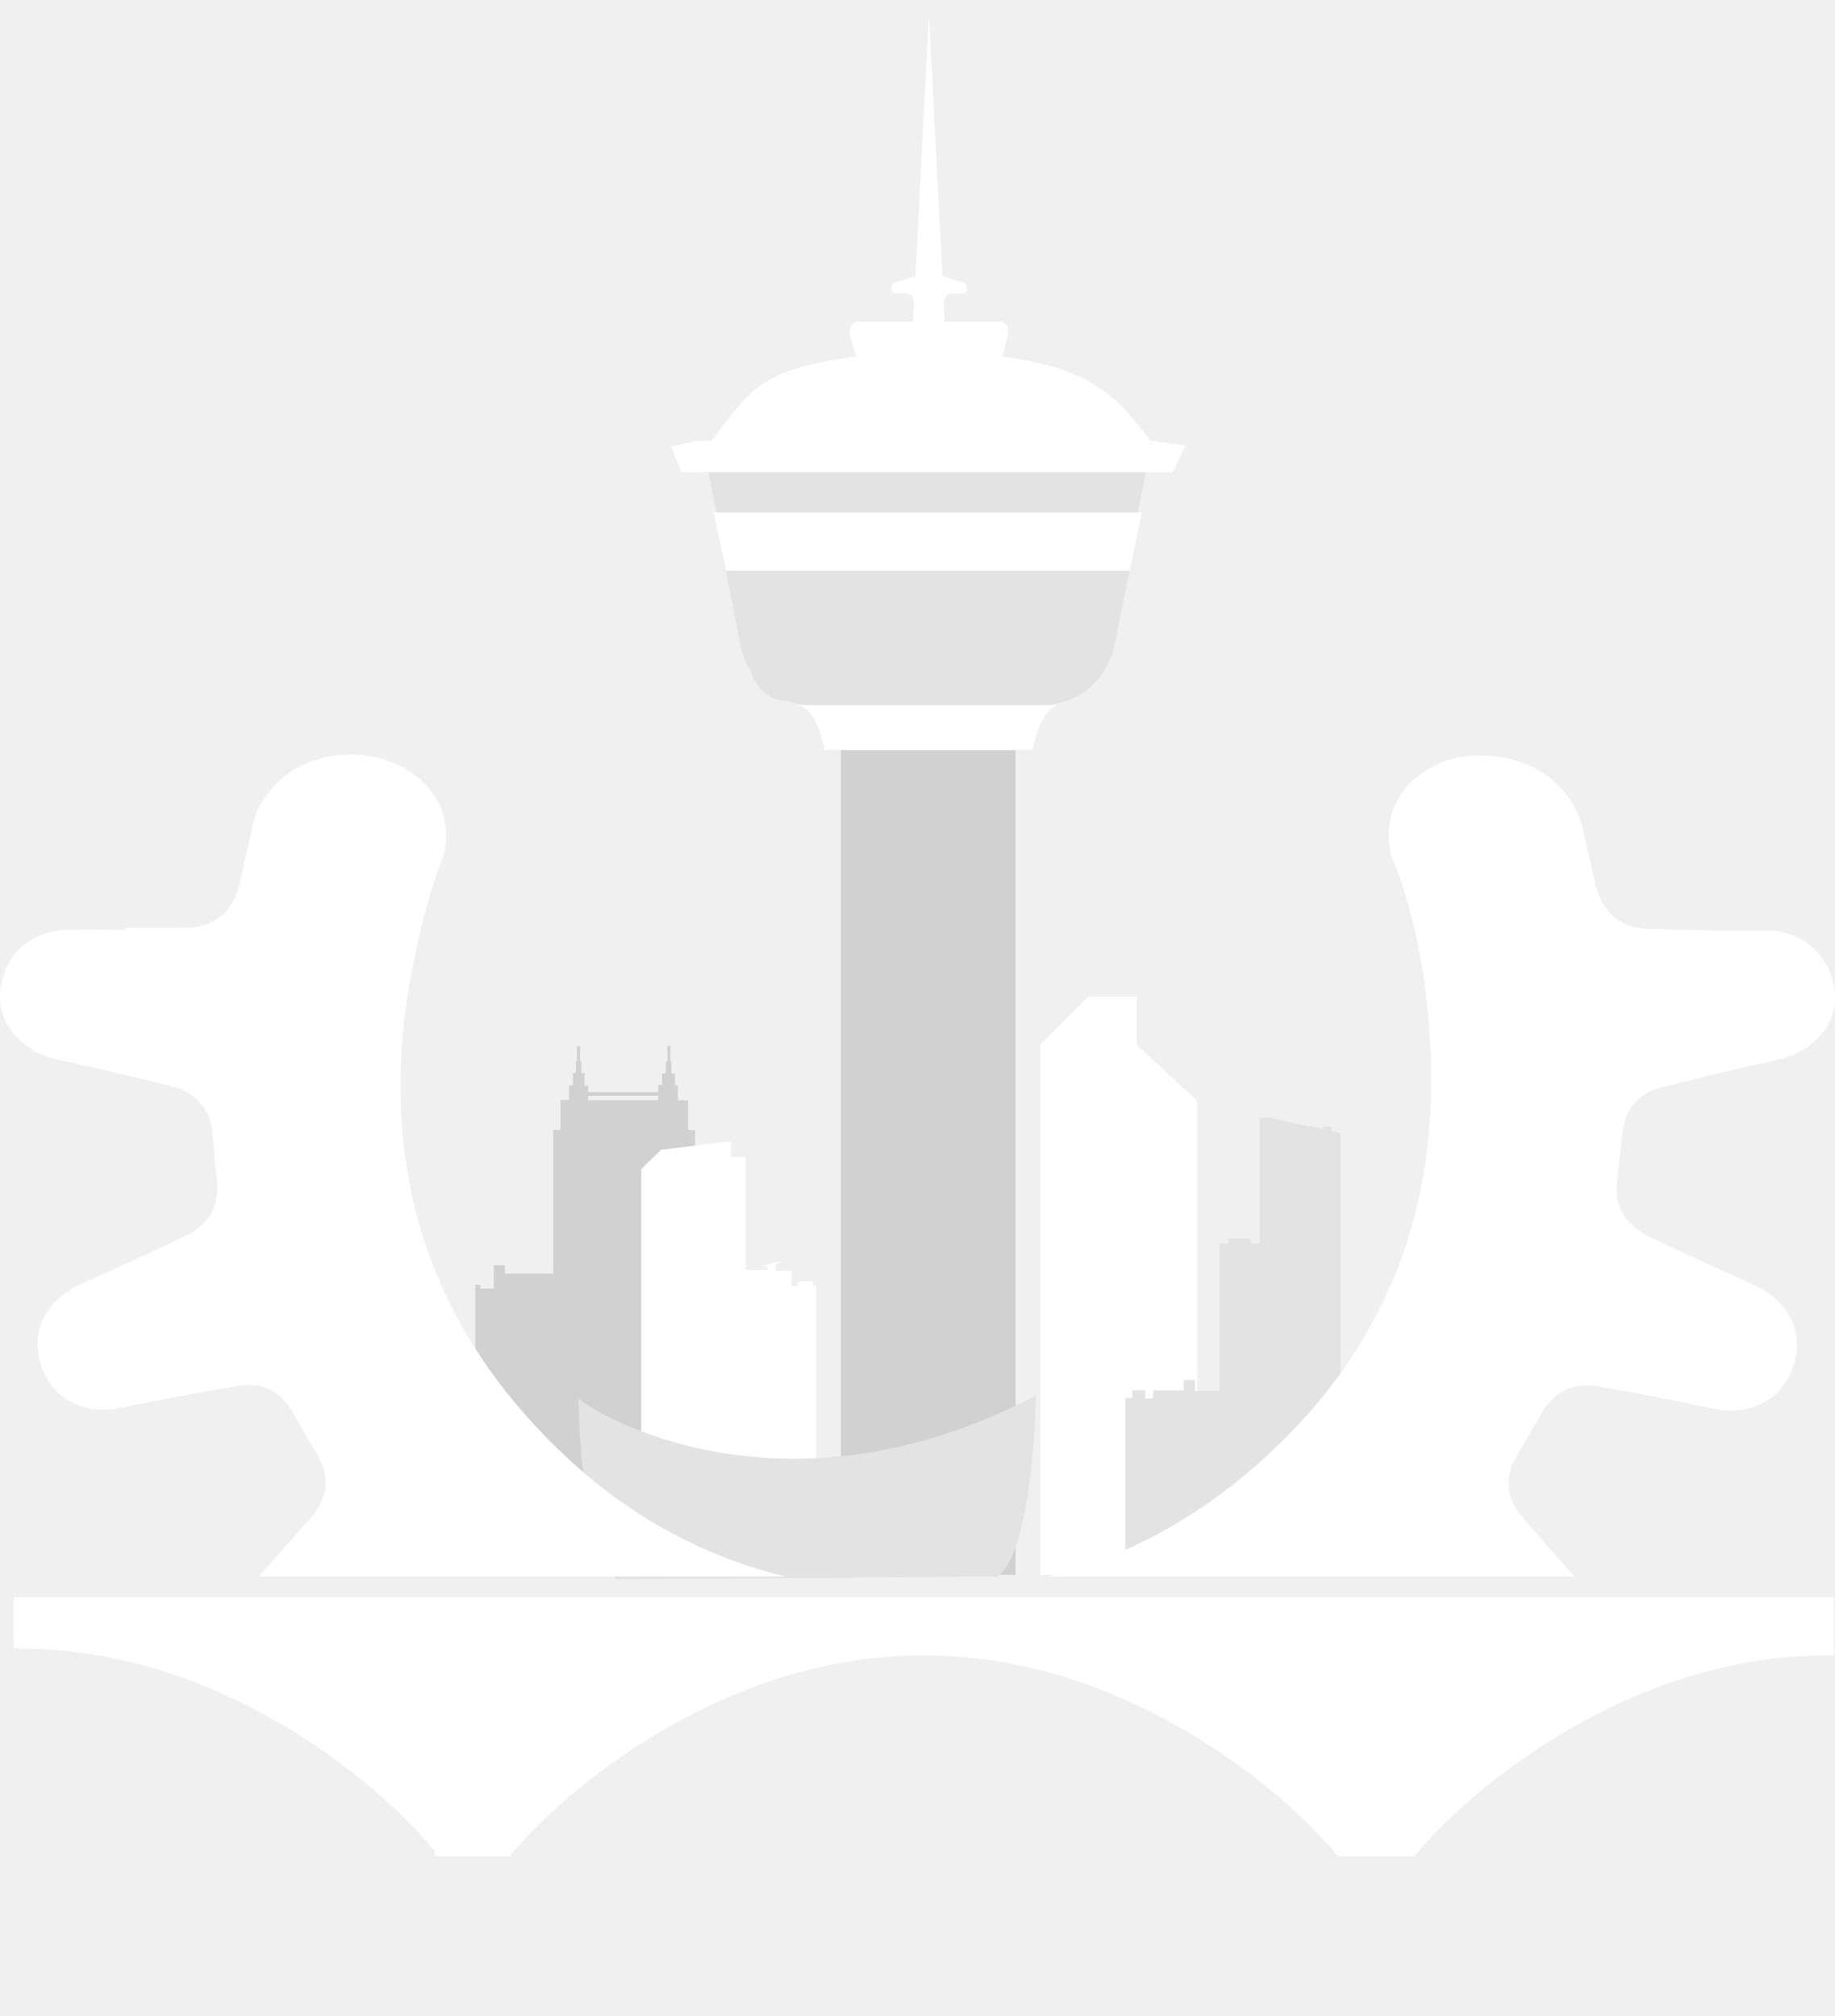
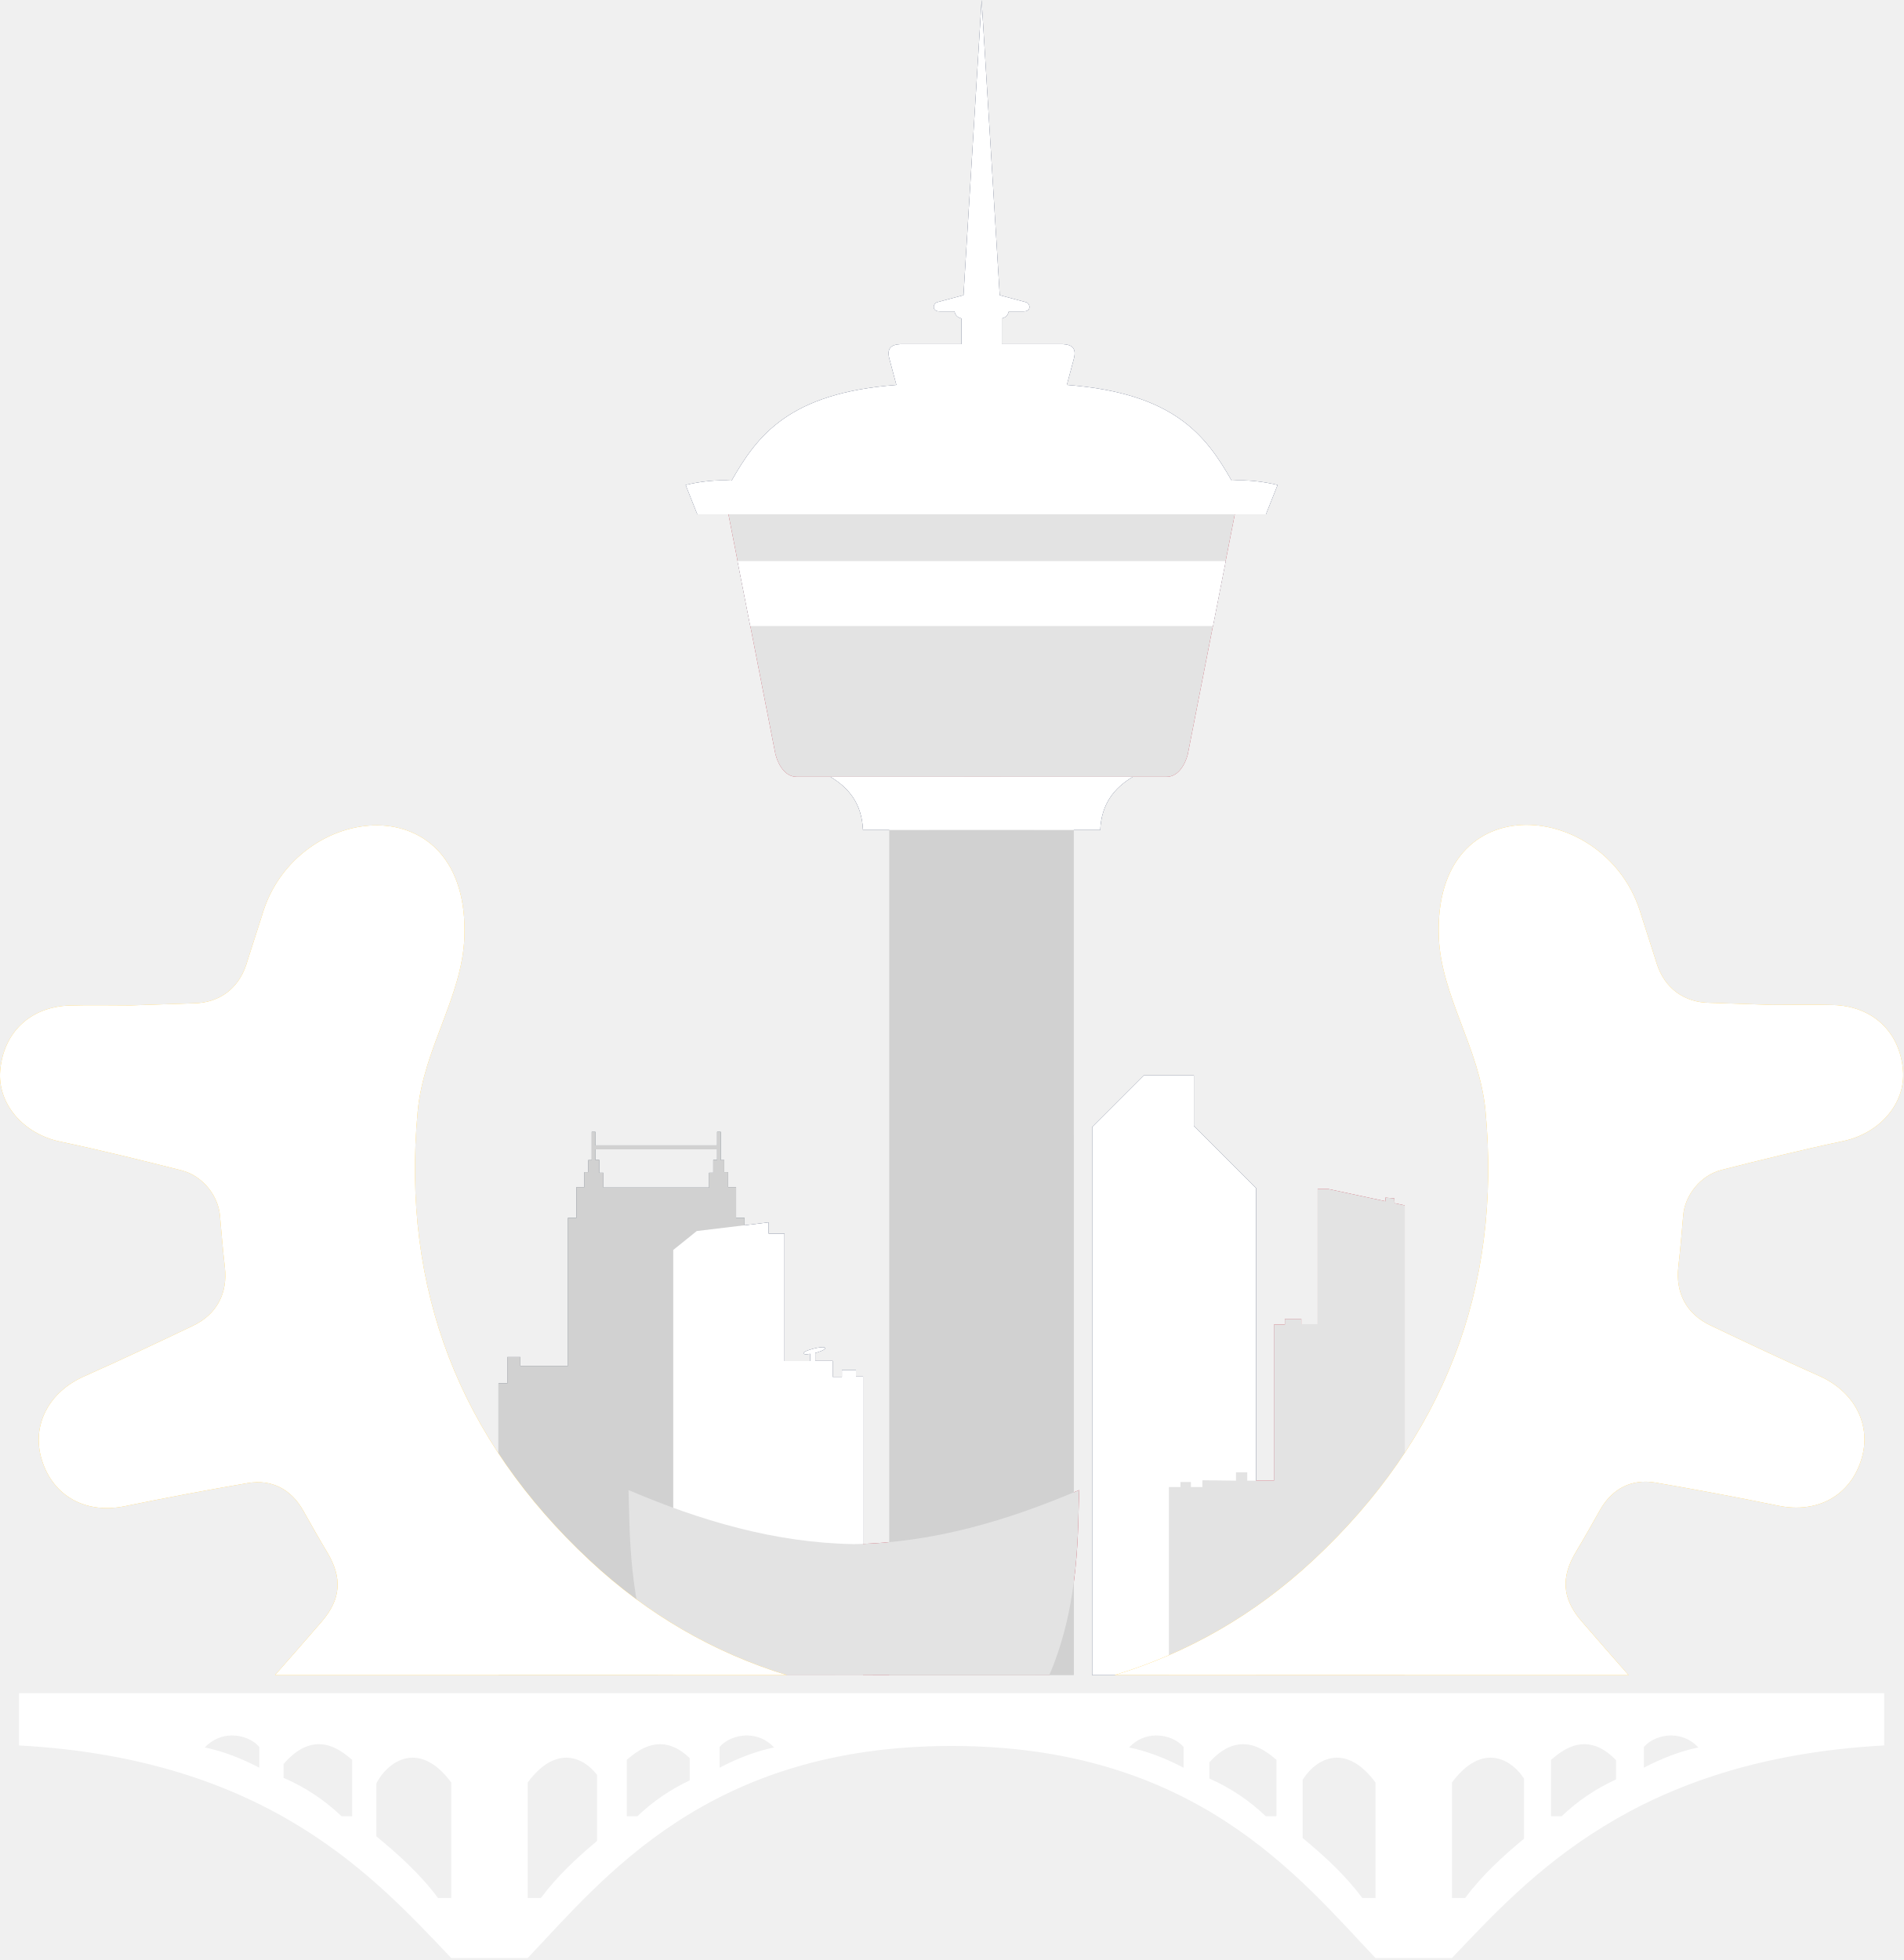
- <svg xmlns="http://www.w3.org/2000/svg" width="91" height="100" viewBox="0 0 91 100" fill="none">
-   <path d="M32.721 54.171H29.102V54.36H32.721V54.171Z" fill="#D1D1D1" />
-   <path d="M23.569 76.642V63.728H23.825V63.92H24.489V62.763H25.043V63.178H27.433V56.046H27.793V54.566H28.217V53.845H28.413V53.221H28.558V52.637H28.831V53.224H28.987V53.852H29.17V54.574H32.647V53.818H32.834V53.248H33.021V52.647H33.294V53.251H33.474V53.835H33.616V54.578H34.121V56.049H34.464V76.669L23.569 76.642Z" fill="#D1D1D1" />
-   <path d="M28.768 51.891H28.612V52.98H28.768V51.891Z" fill="#D1D1D1" />
-   <path d="M33.25 51.882H33.093V52.97H33.25V51.882Z" fill="#D1D1D1" />
-   <path d="M53.979 49.436L51.584 51.826V78.118H59.367V54.615L56.373 51.826V49.436H53.979Z" fill="white" />
-   <path d="M66.482 56.217V77.414L55.809 77.374V69.346H56.15V68.965H56.79V69.37H57.181V68.973H58.702V68.454H59.258V68.997H60.478L60.478 61.691H60.923V61.442H62.035V61.691H62.475V55.439H62.924L64.481 55.773L65.592 55.995V55.884H66.037V56.106L66.482 56.217Z" fill="#E3E3E3" />
-   <path d="M31.796 78.192V57.998L32.782 57.036L36.252 56.601V57.385H36.983V63.001H38.056V62.809H37.742L38.839 62.522L38.476 62.726V63.029H39.255V63.799H39.547V63.557H40.299V63.799H40.467V78.192H31.796Z" fill="white" />
-   <rect x="41.703" y="36.317" width="8.661" height="41.801" fill="#D1D1D1" />
-   <mask id="mask0_301_1249" style="mask-type:alpha" maskUnits="userSpaceOnUse" x="35" y="18" width="21" height="17">
-     <path d="M38.996 34.761C38.075 34.761 37.293 33.99 37.156 32.947L35.799 22.589L37.359 20.175C37.352 20.186 37.366 20.164 37.359 20.175C38.164 18.971 41.611 18.329 45.74 18.329C49.846 18.329 53.277 18.963 54.108 20.154C54.093 20.13 54.124 20.179 54.108 20.154L55.681 22.589L54.324 32.947C54.188 33.99 53.405 34.761 52.484 34.761H38.996Z" fill="#C4C4C4" />
-   </mask>
-   <g mask="url(#mask0_301_1249)">
-     <path d="M26.915 -1.865L26.914 -1.865L142.449 39.757L40.071 126.271L26.915 -1.865Z" fill="#E3E3E3" />
-   </g>
-   <path d="M36.715 32.004L35.943 28.024C35.502 25.753 37.242 23.643 39.555 23.643H52.466C54.794 23.643 56.537 25.778 56.072 28.059L55.259 32.04C54.909 33.753 53.402 34.983 51.654 34.983H40.327C38.565 34.983 37.051 33.734 36.715 32.004Z" fill="#E3E3E3" />
-   <path d="M35.093 23.199L36.917 32.649H54.808L56.859 23.199H35.093Z" fill="#E3E3E3" />
-   <path d="M56.859 23.199L55.036 32.649H37.145L35.093 23.199H56.859Z" fill="#E3E3E3" />
-   <path d="M39.476 34.983C38.426 34.983 53.617 34.983 52.593 34.983C51.57 34.983 51.213 37.207 51.213 37.207H40.891C40.891 37.207 40.525 34.983 39.476 34.983Z" fill="white" />
-   <path d="M33.812 23.421L33.27 22.14L34.601 21.865H57.072L58.797 22.094L58.156 23.421H33.812Z" fill="white" />
-   <path d="M56.631 25.422H35.382L36.005 28.313H56.022L56.631 25.422Z" fill="white" />
-   <path d="M45.977 17.418C37.337 17.856 37.486 19.157 35.093 22.087H57.201C55.15 19.278 53.736 17.637 45.977 17.418Z" fill="white" />
-   <path d="M42.148 16.584C42.064 16.272 42.273 15.957 42.565 15.957H49.578C49.867 15.957 50.076 16.266 49.997 16.576L49.54 18.392H42.633L42.148 16.584Z" fill="white" />
-   <path d="M46.066 0.742L46.736 13.713L46.78 14.558L46.802 14.984L46.884 16.566H45.249L45.353 14.558L46.066 0.742Z" fill="white" />
-   <path d="M44.192 14.285C44.192 14.161 44.267 14.053 44.375 14.021L45.396 13.713C45.459 13.694 46.674 13.694 46.736 13.713L47.779 14.021C47.887 14.052 47.961 14.161 47.961 14.285C47.961 14.435 47.852 14.558 47.717 14.558H47.211H47.156H46.78H45.353H44.436C44.302 14.558 44.192 14.436 44.192 14.285Z" fill="white" />
-   <path d="M47.211 14.558H46.775L46.802 15.044C46.802 14.784 46.97 14.558 47.211 14.558Z" fill="white" />
-   <path d="M44.922 14.558L45.358 14.558L45.331 15.044C45.331 14.784 45.163 14.558 44.922 14.558Z" fill="white" />
-   <path d="M21.477 91.733H25.204V81.008C24.459 78.199 21.701 79.05 21.477 81.264C16.886 79.834 5.702 79.419 0.684 79.391V81.774C10.7 81.638 18.72 88.357 21.477 91.733Z" fill="white" />
-   <path d="M70.145 92.074H66.418V81.349C67.164 78.54 69.921 79.391 70.145 81.604C74.736 80.174 85.92 79.76 90.938 79.731V82.115C80.922 81.978 72.902 88.697 70.145 92.074Z" fill="white" />
-   <path d="M25.278 92.074H21.552V81.349C22.297 78.54 25.055 79.392 25.278 81.605C29.869 80.175 41.054 79.76 46.072 79.732V82.115C36.055 81.979 28.036 88.698 25.278 92.074Z" fill="white" />
-   <path d="M66.344 92.074H70.07V81.349C69.325 78.54 66.567 79.391 66.344 81.604C61.753 80.174 50.569 79.76 45.55 79.731V82.115C55.567 81.979 63.586 88.697 66.344 92.074Z" fill="white" />
-   <path d="M0.684 79.23H90.938V81.443L79.237 80.933L68.803 82.294L32.433 80.422L23.713 82.124L15.515 80.422L0.684 81.443V79.23Z" fill="white" />
-   <path d="M49.486 78.203C50.916 77.115 51.336 71.763 51.367 69.223C38.74 75.838 29.348 70.035 28.689 69.359C28.72 71.899 29.14 77.251 30.571 78.339L49.486 78.203Z" fill="#E3E3E3" />
-   <mask id="mask1_301_1249" style="mask-type:alpha" maskUnits="userSpaceOnUse" x="0" y="37" width="91" height="63">
-     <path d="M11.878 43.904C11.847 44 11.815 44.096 11.783 44.193C11.41 45.328 10.483 46.007 9.271 46.019C8.573 46.027 7.874 46.025 7.176 46.023C6.87 46.023 6.565 46.022 6.259 46.022C6.259 46.038 6.259 46.055 6.26 46.071C6.26 46.087 6.26 46.103 6.26 46.119C5.958 46.119 5.656 46.117 5.355 46.114C4.682 46.109 4.009 46.104 3.336 46.125C1.458 46.182 0.167 47.392 0.01 49.203C-0.126 50.788 1.129 52.203 2.874 52.567C4.826 52.975 6.764 53.447 8.698 53.934C9.694 54.186 10.444 55.127 10.526 56.071C10.535 56.174 10.543 56.276 10.553 56.378C10.614 57.088 10.676 57.799 10.758 58.508C10.904 59.748 10.385 60.747 9.228 61.293C7.501 62.109 5.772 62.918 4.024 63.687C2.324 64.433 1.491 66.019 2.004 67.648C2.545 69.37 4.116 70.21 5.969 69.835C7.923 69.437 9.885 69.074 11.851 68.74C13.005 68.542 13.935 69.034 14.507 70.035C14.564 70.134 14.62 70.233 14.677 70.332C14.997 70.894 15.318 71.456 15.654 72.008C16.388 73.217 16.33 74.224 15.397 75.298C14.758 76.033 14.112 76.761 13.465 77.489C12.824 78.212 12.183 78.934 11.549 79.662C10.364 81.025 10.38 82.9 11.561 84.118C12.72 85.314 14.547 85.411 15.979 84.391C17.584 83.251 19.201 82.131 20.828 81.025C21.819 80.351 22.888 80.402 23.863 81.111C24.009 81.218 24.154 81.324 24.299 81.431C24.745 81.759 25.191 82.087 25.646 82.403C26.939 83.302 27.279 84.242 26.817 85.734C26.419 87.02 26.017 88.304 25.614 89.588C25.467 90.058 25.319 90.528 25.172 90.998C24.623 92.758 25.337 94.477 26.884 95.12C28.553 95.812 30.191 95.199 31.163 93.553C32.131 91.916 33.122 90.291 34.123 88.673C34.798 87.584 35.806 87.202 37.062 87.484C37.593 87.605 38.128 87.704 38.663 87.802C38.821 87.831 38.98 87.86 39.138 87.89C40.625 88.168 41.376 88.996 41.557 90.493C41.599 90.842 41.64 91.191 41.681 91.54C41.875 93.191 42.069 94.843 42.338 96.484C42.625 98.236 44.331 99.301 46.091 98.948C47.58 98.646 48.478 97.699 48.69 96.123C48.826 95.114 48.949 94.102 49.071 93.091C49.181 92.189 49.29 91.287 49.409 90.385C49.597 88.963 50.254 88.264 51.668 87.946C52.072 87.855 52.478 87.775 52.884 87.694C53.229 87.626 53.574 87.558 53.918 87.483C55.141 87.216 56.141 87.589 56.795 88.643C57.803 90.258 58.8 91.88 59.757 93.525C60.726 95.191 62.453 95.851 64.102 95.125C65.637 94.452 66.318 92.736 65.761 90.973C65.198 89.193 64.638 87.411 64.094 85.626C63.693 84.308 64.073 83.275 65.195 82.49C65.822 82.051 66.439 81.605 67.056 81.155C68.068 80.417 69.115 80.375 70.163 81.087C71.768 82.178 73.367 83.278 74.948 84.401C76.43 85.452 78.279 85.343 79.429 84.092C80.613 82.803 80.576 81.036 79.353 79.655C78.048 78.183 76.749 76.703 75.467 75.211C74.681 74.302 74.613 73.221 75.216 72.21C75.629 71.52 76.029 70.824 76.428 70.129L76.453 70.087C77.038 69.067 78.026 68.547 79.197 68.755C81.103 69.093 83.007 69.453 84.898 69.863C86.754 70.266 88.346 69.476 88.931 67.78C89.493 66.151 88.725 64.543 87.022 63.764C86.821 63.672 86.619 63.58 86.418 63.487C84.882 62.785 83.347 62.084 81.822 61.363C80.666 60.816 80.082 59.878 80.183 58.797L80.188 58.74C80.272 57.858 80.356 56.974 80.475 56.097C80.628 54.976 81.252 54.217 82.375 53.938L82.48 53.911C84.349 53.447 86.222 52.983 88.105 52.579C89.891 52.197 91.137 50.835 90.988 49.245C90.805 47.298 89.241 46.114 87.554 46.157C86.048 46.196 84.54 46.153 83.032 46.109C82.591 46.096 82.15 46.084 81.71 46.073C80.472 46.044 79.61 45.378 79.217 44.206C79.184 44.105 79.15 44.004 79.116 43.904L68.988 42.438C70.637 46.319 71.326 52.08 70.8 56.782C70.206 62.088 68.05 66.749 64.395 70.647C58.772 76.647 51.804 79.471 43.499 78.903C37.641 78.504 32.499 76.35 28.229 72.407C22.015 66.674 19.194 59.557 19.99 51.128C20.232 48.556 21.062 44.684 22.006 42.438L11.878 43.904Z" fill="#3A3A3A" />
-     <path d="M18.781 37.601C15.665 36.841 12.85 38.7 12.47 41.265L22.006 42.438C22.687 39.213 19.983 37.894 18.781 37.601Z" fill="#3A3A3A" />
-     <path d="M11.878 43.904L22.006 42.438L12.47 41.265C12.491 41.265 11.886 43.708 11.878 43.904Z" fill="#3A3A3A" />
-     <path d="M18.781 37.601C15.665 36.841 12.85 38.7 12.47 41.265L22.006 42.438C22.687 39.213 19.983 37.894 18.781 37.601Z" fill="#3A3A3A" />
-     <path d="M11.878 43.904L22.006 42.438L12.47 41.265C12.491 41.265 11.886 43.708 11.878 43.904Z" fill="#3A3A3A" />
-     <path d="M72.213 37.601C75.273 37.014 77.978 38.627 78.523 41.265L68.988 42.438C68.307 39.213 70.997 37.834 72.213 37.601Z" fill="#3A3A3A" />
-     <path d="M79.116 43.904L68.988 42.438L78.523 41.265C78.503 41.265 79.108 43.708 79.116 43.904Z" fill="#3A3A3A" />
-     <path d="M72.213 37.601C75.273 37.014 77.978 38.627 78.523 41.265L68.988 42.438C68.307 39.213 70.997 37.834 72.213 37.601Z" fill="#3A3A3A" />
-     <path d="M79.116 43.904L68.988 42.438L78.523 41.265C78.503 41.265 79.108 43.708 79.116 43.904Z" fill="#3A3A3A" />
-   </mask>
-   <g mask="url(#mask1_301_1249)">
-     <rect width="118.995" height="71.235" transform="matrix(1 0 0 -1 -14.3586 78.2029)" fill="white" />
-   </g>
+ <svg xmlns="http://www.w3.org/2000/svg" width="613" height="631" viewBox="0 0 613 631" fill="none">
+   <path d="M322.304 165.58H310.583V250.073H322.304V165.58Z" fill="#C5283D" />
+   <path d="M267.351 250.069C273.265 253.6 277.508 258.647 277.878 267.212L316.077 267.189L354.274 267.212C354.643 258.647 358.887 253.6 364.801 250.069H316.077H267.351Z" fill="#1B294D" />
+   <path d="M234.548 165.577L249.698 242.89C250.834 247.055 253.273 250.089 256.464 250.089H316.075H375.688C378.879 250.089 381.316 247.055 382.452 242.89L397.604 165.577H316.075H234.548Z" fill="#C5283D" />
+   <path d="M241.602 201.544L237.493 180.638H394.655L390.557 201.544H241.602Z" fill="#1B294D" />
+   <path d="M316.077 0L310.243 95.031L301.782 97.297C300.438 97.657 299.902 100.25 302.573 100.25H307.315C307.642 101.117 307.747 102.043 309.575 102.51V110.781H291.274C287.86 110.693 285.193 111.318 286.415 115.641L288.635 123.926C254.089 126.522 243.85 140.182 235.573 154.734C230.638 154.405 225.703 154.959 220.768 156.129L224.528 165.578H316.077H407.624L411.384 156.129C406.448 154.959 401.514 154.405 396.579 154.734C388.302 140.182 378.064 126.522 343.518 123.926L345.737 115.641C346.959 111.318 344.292 110.693 340.878 110.781H322.577V102.51C324.405 102.043 324.512 101.117 324.839 100.25H329.579C332.25 100.25 331.714 97.657 330.37 97.297L321.909 95.031L316.077 0Z" fill="#1B294D" />
+   <path d="M351.677 539.295V362.807L368.265 346.219H384.424V362.475L404.467 382.517V539.295H351.677Z" fill="#1B294D" />
+   <path d="M376.377 539.295V478.73H380.105V477.123H383.472V478.738H387.168V476.548L397.99 476.68V474.007H401.613V476.68H410.206V426.441H413.714V424.611H419.01V426.303H424.279V382.789H427.745L446.152 386.73C446.11 386.267 446.099 385.765 446.081 385.571C446.908 385.625 446.889 385.622 448.96 385.798C448.994 386.561 448.998 386.571 449.031 387.347L452.305 388.048V539.295H376.377Z" fill="#C5283D" />
+   <path d="M190.532 364.381V373.464H189.42V377.354H188.171V382.181H185.61V392.075H182.882V439.755H167.55V436.863H163.365V445.351H160.513V539.295H211.31H239.911C239.911 465.699 239.739 464.795 239.739 392.075H237.011V382.181H234.45V377.354H233.201V373.464H232.089V364.381H230.904V368.733H191.717V364.381H190.532ZM191.717 370.022H230.904V373.412H229.661V377.556H228.329V382.324H211.31H194.292V377.556H192.959V373.412H191.717V370.022Z" fill="#5B6976" />
+   <path d="M216.777 402.425V539.314H277.901V443.172H275.622V441.042H271.09V443.271H268.117V438.119H262.519V435.568C262.519 435.568 266.464 434.529 265.539 433.824C264.79 433.253 258.569 434.834 258.733 435.648C258.872 436.335 260.835 435.83 260.835 435.83V438.169H252.601V397.139H247.495V393.53L224.354 396.316L216.777 402.425Z" fill="#19274B" />
+   <path d="M202.377 479.71C202.855 491.619 202.021 516.09 212.003 539.291C213.63 539.293 215.155 539.292 216.772 539.295L216.777 539.314C234.29 539.314 253.887 539.321 274.938 539.321C295.989 539.321 315.586 539.314 333.099 539.314L333.103 539.295C334.72 539.293 336.245 539.293 337.873 539.291C347.855 516.09 347.02 491.619 347.498 479.71C324.44 489.521 300.557 496.681 274.939 497.114C249.32 496.682 225.436 489.521 202.377 479.71H202.377Z" fill="#C5283D" />
+   <path d="M322.304 165.58H310.583V250.073H322.304V165.58Z" fill="#C5283D" />
+   <path d="M287.998 266.877H344.101C345.022 266.877 345.764 265.249 345.765 266.171L345.776 539.295H286.333V265.268C286.333 264.346 287.075 266.877 287.996 266.877L287.998 266.877Z" fill="#D1D1D1" />
+   <path d="M267.351 250.069C273.265 253.6 277.508 258.647 277.878 267.212L316.077 267.189L354.274 267.212C354.643 258.647 358.887 253.6 364.801 250.069H316.077H267.351Z" fill="white" />
+   <path d="M234.548 165.577L249.698 242.89C250.834 247.055 253.273 250.089 256.464 250.089H316.075H375.688C378.879 250.089 381.316 247.055 382.452 242.89L397.604 165.577H316.075H234.548Z" fill="#E3E3E3" />
+   <path d="M241.602 201.544L237.493 180.638H394.655L390.557 201.544H241.602Z" fill="white" />
+   <path d="M316.077 0L310.243 95.031L301.782 97.297C300.438 97.657 299.902 100.25 302.573 100.25H307.315C307.642 101.117 307.747 102.043 309.575 102.51V110.781H291.274C287.86 110.693 285.193 111.318 286.415 115.641L288.635 123.926C254.089 126.522 243.85 140.182 235.573 154.734C230.638 154.405 225.703 154.959 220.768 156.129L224.528 165.578H316.077H407.624L411.384 156.129C406.448 154.959 401.514 154.405 396.579 154.734C388.302 140.182 378.064 126.522 343.518 123.926L345.737 115.641C346.959 111.318 344.292 110.693 340.878 110.781H322.577V102.51C324.405 102.043 324.512 101.117 324.839 100.25H329.579C332.25 100.25 331.714 97.657 330.37 97.297L321.909 95.031L316.077 0Z" fill="white" />
+   <path d="M351.677 539.295V362.807L368.265 346.219H384.424V362.475L404.467 382.517V539.295H351.677Z" fill="white" />
+   <path d="M376.377 539.295V478.73H380.105V477.123H383.472V478.738H387.168V476.548L397.99 476.68V474.007H401.613V476.68H410.206V426.441H413.714V424.611H419.01V426.303H424.279V382.789H427.745L446.152 386.73C446.11 386.267 446.099 385.765 446.081 385.571C446.908 385.625 446.889 385.622 448.96 385.798C448.994 386.561 448.998 386.571 449.031 387.347L452.305 388.048V539.295H376.377Z" fill="#E3E3E3" />
+   <path d="M190.532 364.381V373.464H189.42V377.354H188.171V382.181H185.61V392.075H182.882V439.755H167.55V436.863H163.365V445.351H160.513V539.295H211.31H239.911C239.911 465.699 239.739 464.795 239.739 392.075H237.011V382.181H234.45V377.354H233.201V373.464H232.089V364.381H230.904V368.733H191.717V364.381H190.532ZM191.717 370.022H230.904V373.412H229.661V377.556H228.329V382.324H211.31H194.292V377.556H192.959V373.412H191.717V370.022Z" fill="#D1D1D1" />
+   <path d="M216.777 402.425V539.314H277.901V443.172H275.622V441.042H271.09V443.271H268.117V438.119H262.519V435.568C262.519 435.568 266.464 434.529 265.539 433.824C264.79 433.253 258.569 434.834 258.733 435.648C258.872 436.335 260.835 435.83 260.835 435.83V438.169H252.601V397.139H247.495V393.53L224.354 396.316L216.777 402.425Z" fill="white" />
+   <path d="M202.377 479.71C202.855 491.619 202.021 516.09 212.003 539.291C213.63 539.293 215.155 539.292 216.772 539.295L216.777 539.314C234.29 539.314 253.887 539.321 274.938 539.321C295.989 539.321 315.586 539.314 333.099 539.314L333.103 539.295C334.72 539.293 336.245 539.293 337.873 539.291C347.855 516.09 347.02 491.619 347.498 479.71C324.44 489.521 300.557 496.681 274.939 497.114C249.32 496.682 225.436 489.521 202.377 479.71H202.377Z" fill="#E3E3E3" />
+   <path d="M491.164 265.559C475.965 265.745 462.336 276.792 463.293 301.709C464.021 320.677 476.444 337.484 478.316 357.576C483.67 414.875 464.691 463.261 422.885 502.24C403.99 519.863 382.515 532.121 358.849 539.295H524.406C519.327 533.511 514.245 527.733 509.223 521.895C502.942 514.588 502.553 507.746 507.49 499.53C510.152 495.109 512.667 490.604 515.207 486.112C519.057 479.307 525.317 475.962 533.08 477.305C546.311 479.579 559.512 482.047 572.658 484.752C585.126 487.305 595.694 481.593 599.334 469.887C602.788 458.812 597.18 448.026 585.744 442.955C573.984 437.726 562.35 432.225 550.728 426.682C542.94 422.967 539.452 416.177 540.43 407.744C541.062 402.23 541.516 396.704 541.996 391.182C542.544 384.758 547.591 378.365 554.297 376.651C567.308 373.344 580.345 370.129 593.478 367.358C605.218 364.885 613.668 355.259 612.75 344.488C611.693 332.176 603.006 323.946 590.369 323.559C583.815 323.356 577.257 323.522 570.699 323.522C550.437 322.844 570.699 323.522 550.437 322.844C542.283 322.76 536.05 318.147 533.535 310.426C531.816 305.153 530.187 299.844 528.451 294.574C523.131 276.045 506.363 265.372 491.164 265.559L491.164 265.559ZM121.654 265.715C106.456 265.528 89.687 276.202 84.367 294.731C82.631 300 81.002 305.309 79.283 310.582C76.768 318.303 70.535 322.916 62.381 323L42.119 323.678C35.561 323.678 29.003 323.513 22.449 323.715C9.812 324.102 1.125 332.332 0.068 344.645C-0.85 355.415 7.6 365.041 19.34 367.514C32.473 370.286 45.51 373.5 58.521 376.807C65.227 378.521 70.275 384.914 70.822 391.338C71.302 396.86 71.757 402.387 72.389 407.901C73.366 416.333 69.878 423.123 62.09 426.838C50.468 432.381 38.834 437.882 27.074 443.111C15.638 448.182 10.03 458.968 13.484 470.043C17.124 481.749 27.692 487.461 40.16 484.908C53.306 482.203 66.507 479.735 79.738 477.461C87.501 476.118 93.761 479.464 97.611 486.268C100.151 490.76 102.666 495.265 105.328 499.686C110.265 507.902 109.876 514.744 103.596 522.051C98.618 527.836 93.583 533.563 88.549 539.295H253.41C229.964 532.097 208.681 519.882 189.933 502.397C148.127 463.418 129.148 415.031 134.502 357.733C136.374 337.64 148.797 320.833 149.525 301.865C150.482 276.949 136.853 265.902 121.654 265.715L121.654 265.715Z" fill="#FFBF1A" />
+   <path d="M491.164 265.559C475.965 265.745 462.336 276.792 463.293 301.709C464.021 320.677 476.444 337.484 478.316 357.576C483.67 414.875 464.691 463.261 422.885 502.24C403.99 519.863 382.515 532.121 358.849 539.295H524.406C519.327 533.511 514.245 527.733 509.223 521.895C502.942 514.588 502.553 507.746 507.49 499.53C510.152 495.109 512.667 490.604 515.207 486.112C519.057 479.307 525.317 475.962 533.08 477.305C546.311 479.579 559.512 482.047 572.658 484.752C585.126 487.305 595.694 481.593 599.334 469.887C602.788 458.812 597.18 448.026 585.744 442.955C573.984 437.726 562.35 432.225 550.728 426.682C542.94 422.967 539.452 416.177 540.43 407.744C541.062 402.23 541.516 396.704 541.996 391.182C542.544 384.758 547.591 378.365 554.297 376.651C567.308 373.344 580.345 370.129 593.478 367.358C605.218 364.885 613.668 355.259 612.75 344.488C611.693 332.176 603.006 323.946 590.369 323.559C583.815 323.356 577.257 323.522 570.699 323.522C550.437 322.844 570.699 323.522 550.437 322.844C542.283 322.76 536.05 318.147 533.535 310.426C531.816 305.153 530.187 299.844 528.451 294.574C523.131 276.045 506.363 265.372 491.164 265.559L491.164 265.559ZM121.654 265.715C106.456 265.528 89.687 276.202 84.367 294.731C82.631 300 81.002 305.309 79.283 310.582C76.768 318.303 70.535 322.916 62.381 323L42.119 323.678C35.561 323.678 29.003 323.513 22.449 323.715C9.812 324.102 1.125 332.332 0.068 344.645C-0.85 355.415 7.6 365.041 19.34 367.514C32.473 370.286 45.51 373.5 58.521 376.807C65.227 378.521 70.275 384.914 70.822 391.338C71.302 396.86 71.757 402.387 72.389 407.901C73.366 416.333 69.878 423.123 62.09 426.838C50.468 432.381 38.834 437.882 27.074 443.111C15.638 448.182 10.03 458.968 13.484 470.043C17.124 481.749 27.692 487.461 40.16 484.908C53.306 482.203 66.507 479.735 79.738 477.461C87.501 476.118 93.761 479.464 97.611 486.268C100.151 490.76 102.666 495.265 105.328 499.686C110.265 507.902 109.876 514.744 103.596 522.051C98.618 527.836 93.583 533.563 88.549 539.295H253.41C229.964 532.097 208.681 519.882 189.933 502.397C148.127 463.418 129.148 415.031 134.502 357.733C136.374 337.64 148.797 320.833 149.525 301.865C150.482 276.949 136.853 265.902 121.654 265.715L121.654 265.715Z" fill="white" />
+   <path d="M6.122 545.1V561.925C86.499 566.319 120.623 604.449 145.292 630.359H169.914C194.308 604.737 227.792 562.086 306.424 562.09C385.036 562.094 418.512 604.74 442.904 630.359H467.525C492.195 604.449 526.319 566.319 606.696 561.925V545.1H528.163H520.365H467.525H467.158H443.271H309.084H169.914H169.547H145.66H6.122ZM74.58 558.714C78.286 558.669 81.726 560.292 83.499 562.419V569.088C77.713 566.076 71.869 563.784 65.934 562.575C68.507 559.84 71.627 558.749 74.58 558.714ZM240.626 558.714C243.579 558.753 246.7 559.84 249.272 562.575C243.337 563.784 237.493 566.076 231.708 569.088V562.419C233.48 560.292 236.92 558.671 240.626 558.714ZM372.191 558.714C375.898 558.669 379.338 560.292 381.11 562.419V569.088C375.325 566.076 369.481 563.784 363.546 562.575C366.118 559.84 369.238 558.749 372.191 558.714ZM538.24 558.714C541.193 558.753 544.311 559.84 546.884 562.575C540.949 563.784 535.107 566.076 529.322 569.088V562.419C531.094 560.292 534.534 558.671 538.24 558.714ZM212.815 561.527C215.608 561.596 218.745 562.779 222.078 565.995V573.181C215.735 576.158 210.15 580.031 205.245 584.708H201.818V566.546C203.645 565.062 207.338 561.705 212.168 561.532C212.382 561.524 212.597 561.524 212.815 561.528V561.527ZM400.002 561.527C400.22 561.523 400.436 561.524 400.65 561.531C405.479 561.705 409.173 565.061 411 566.545V584.707H407.572C402.328 579.706 396.306 575.625 389.41 572.575V567.378C393.239 563.111 396.841 561.604 400.002 561.526V561.527ZM510.429 561.527C513.41 561.601 516.781 562.943 520.365 566.67V572.868C513.742 575.884 507.935 579.866 502.857 584.708H499.43V566.546C501.256 565.062 504.95 561.705 509.78 561.532H509.782C509.996 561.524 510.211 561.524 510.429 561.528V561.527ZM103.038 561.531C107.868 561.705 111.561 565.061 113.388 566.545V584.707H109.961C104.589 579.585 98.404 575.424 91.297 572.352V567.762L91.396 567.828C95.64 562.901 99.616 561.408 103.038 561.531L103.038 561.531ZM132.878 565.867C136.673 565.865 140.963 568.015 145.292 573.856V611.047H141.046C135.263 603.277 128.329 597.088 121.186 591.187V574.162C123.31 570.009 127.613 565.87 132.878 565.867ZM182.328 565.867C186.401 565.869 189.894 568.349 192.252 571.394V592.666C185.739 598.129 179.464 603.921 174.16 611.047H169.914V573.856C174.243 568.015 178.534 565.865 182.328 565.867ZM430.49 565.867C434.284 565.865 438.575 568.015 442.904 573.856V611.047H438.658C433.052 603.516 426.365 597.473 419.455 591.736V573.004C421.739 569.273 425.716 565.869 430.49 565.867ZM479.942 565.867C484.534 565.869 488.393 569.018 490.713 572.578V591.955C483.897 597.628 477.306 603.611 471.772 611.047H467.525V573.856C471.854 568.015 476.148 565.865 479.942 565.867Z" fill="white" />
</svg>
